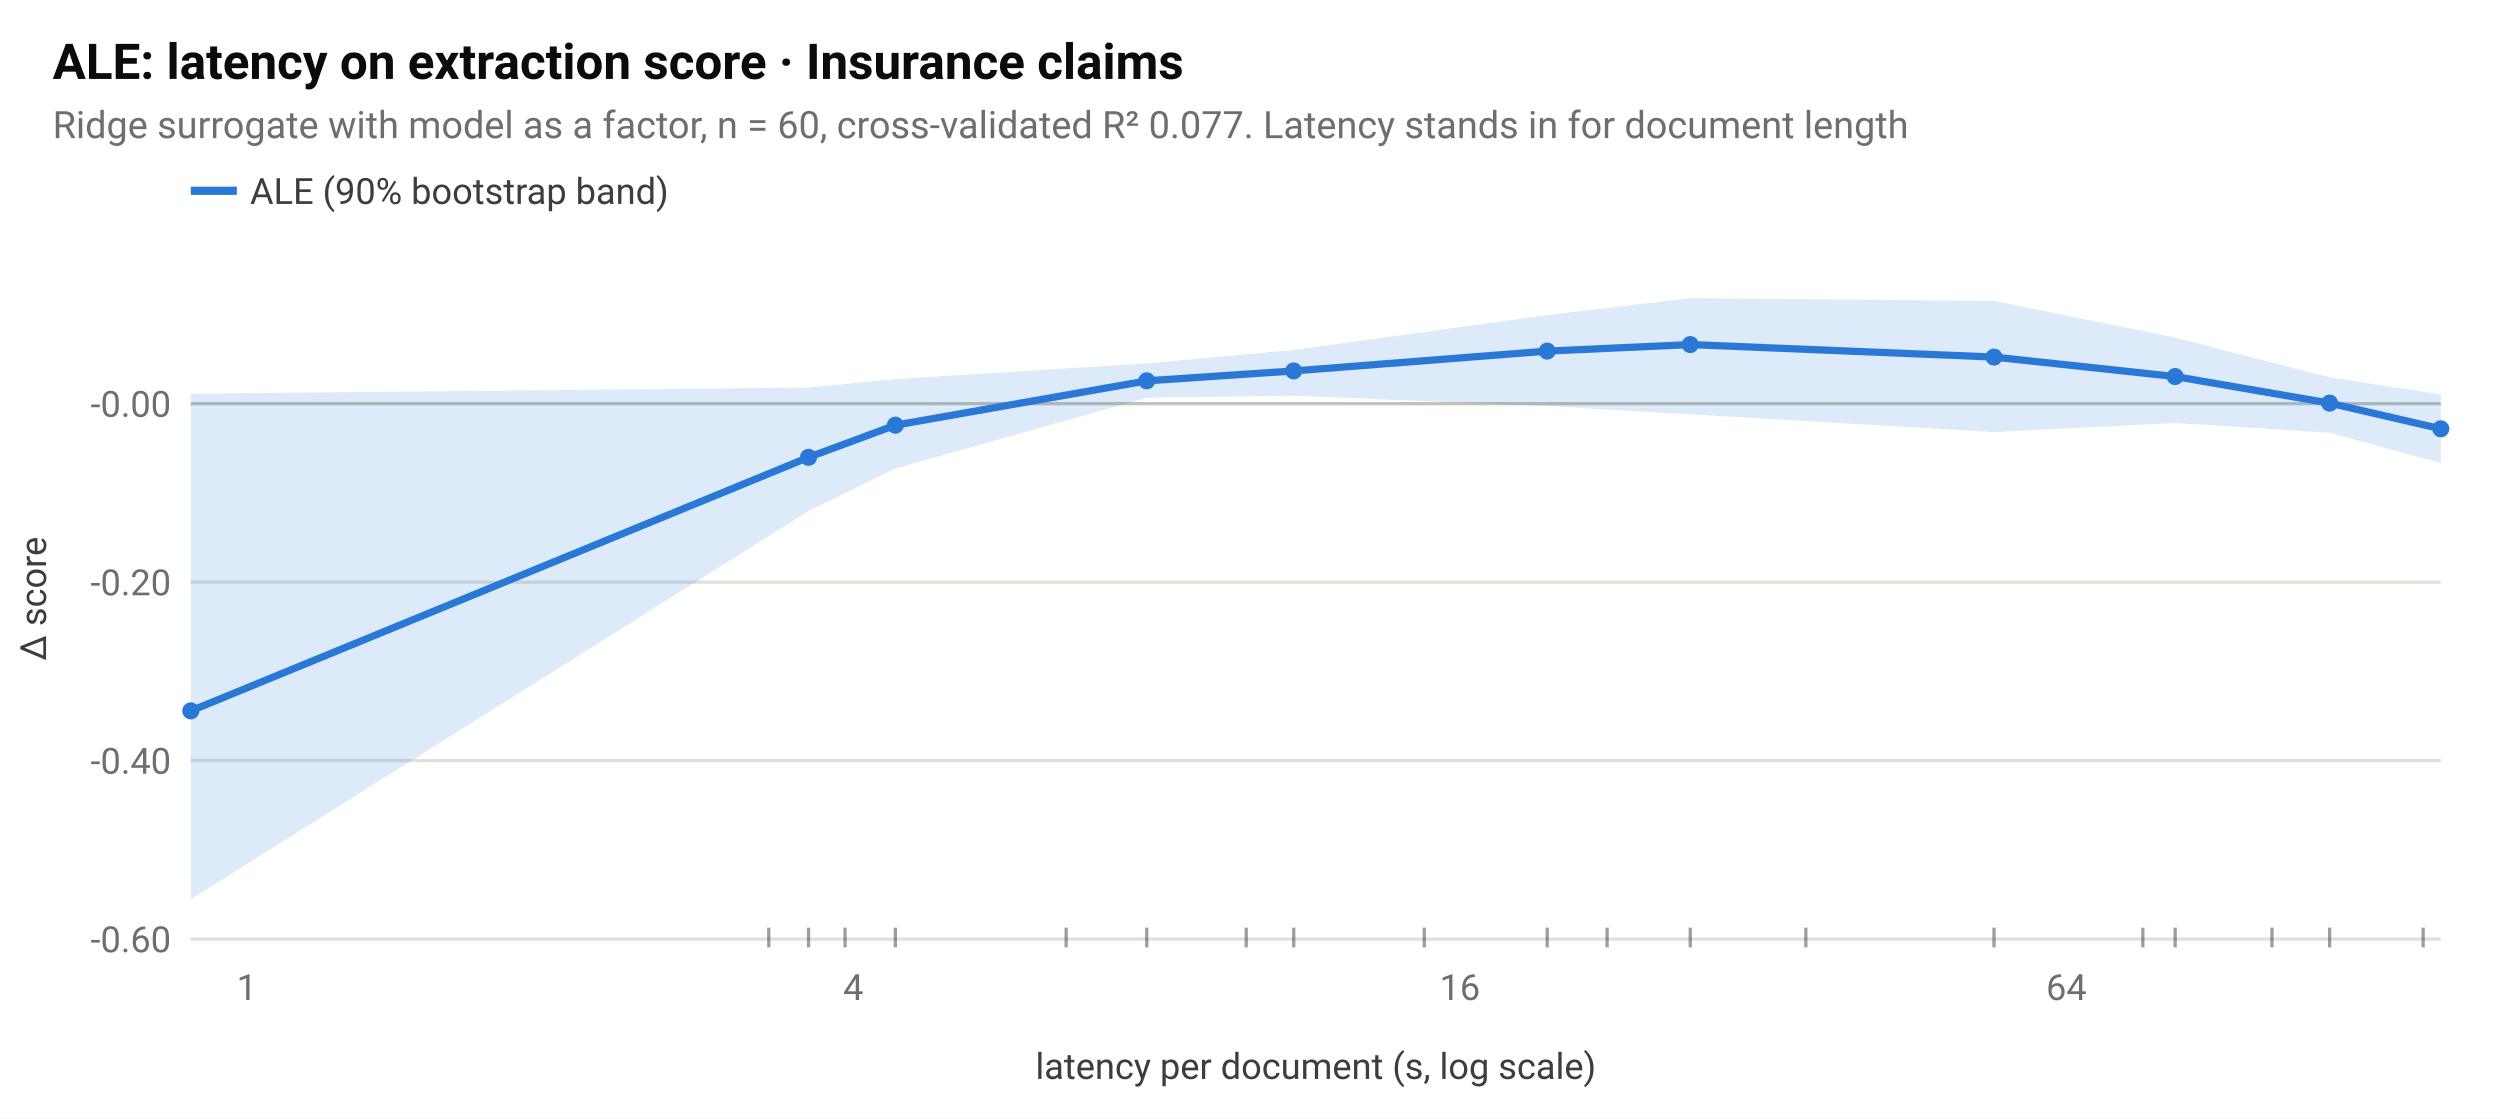
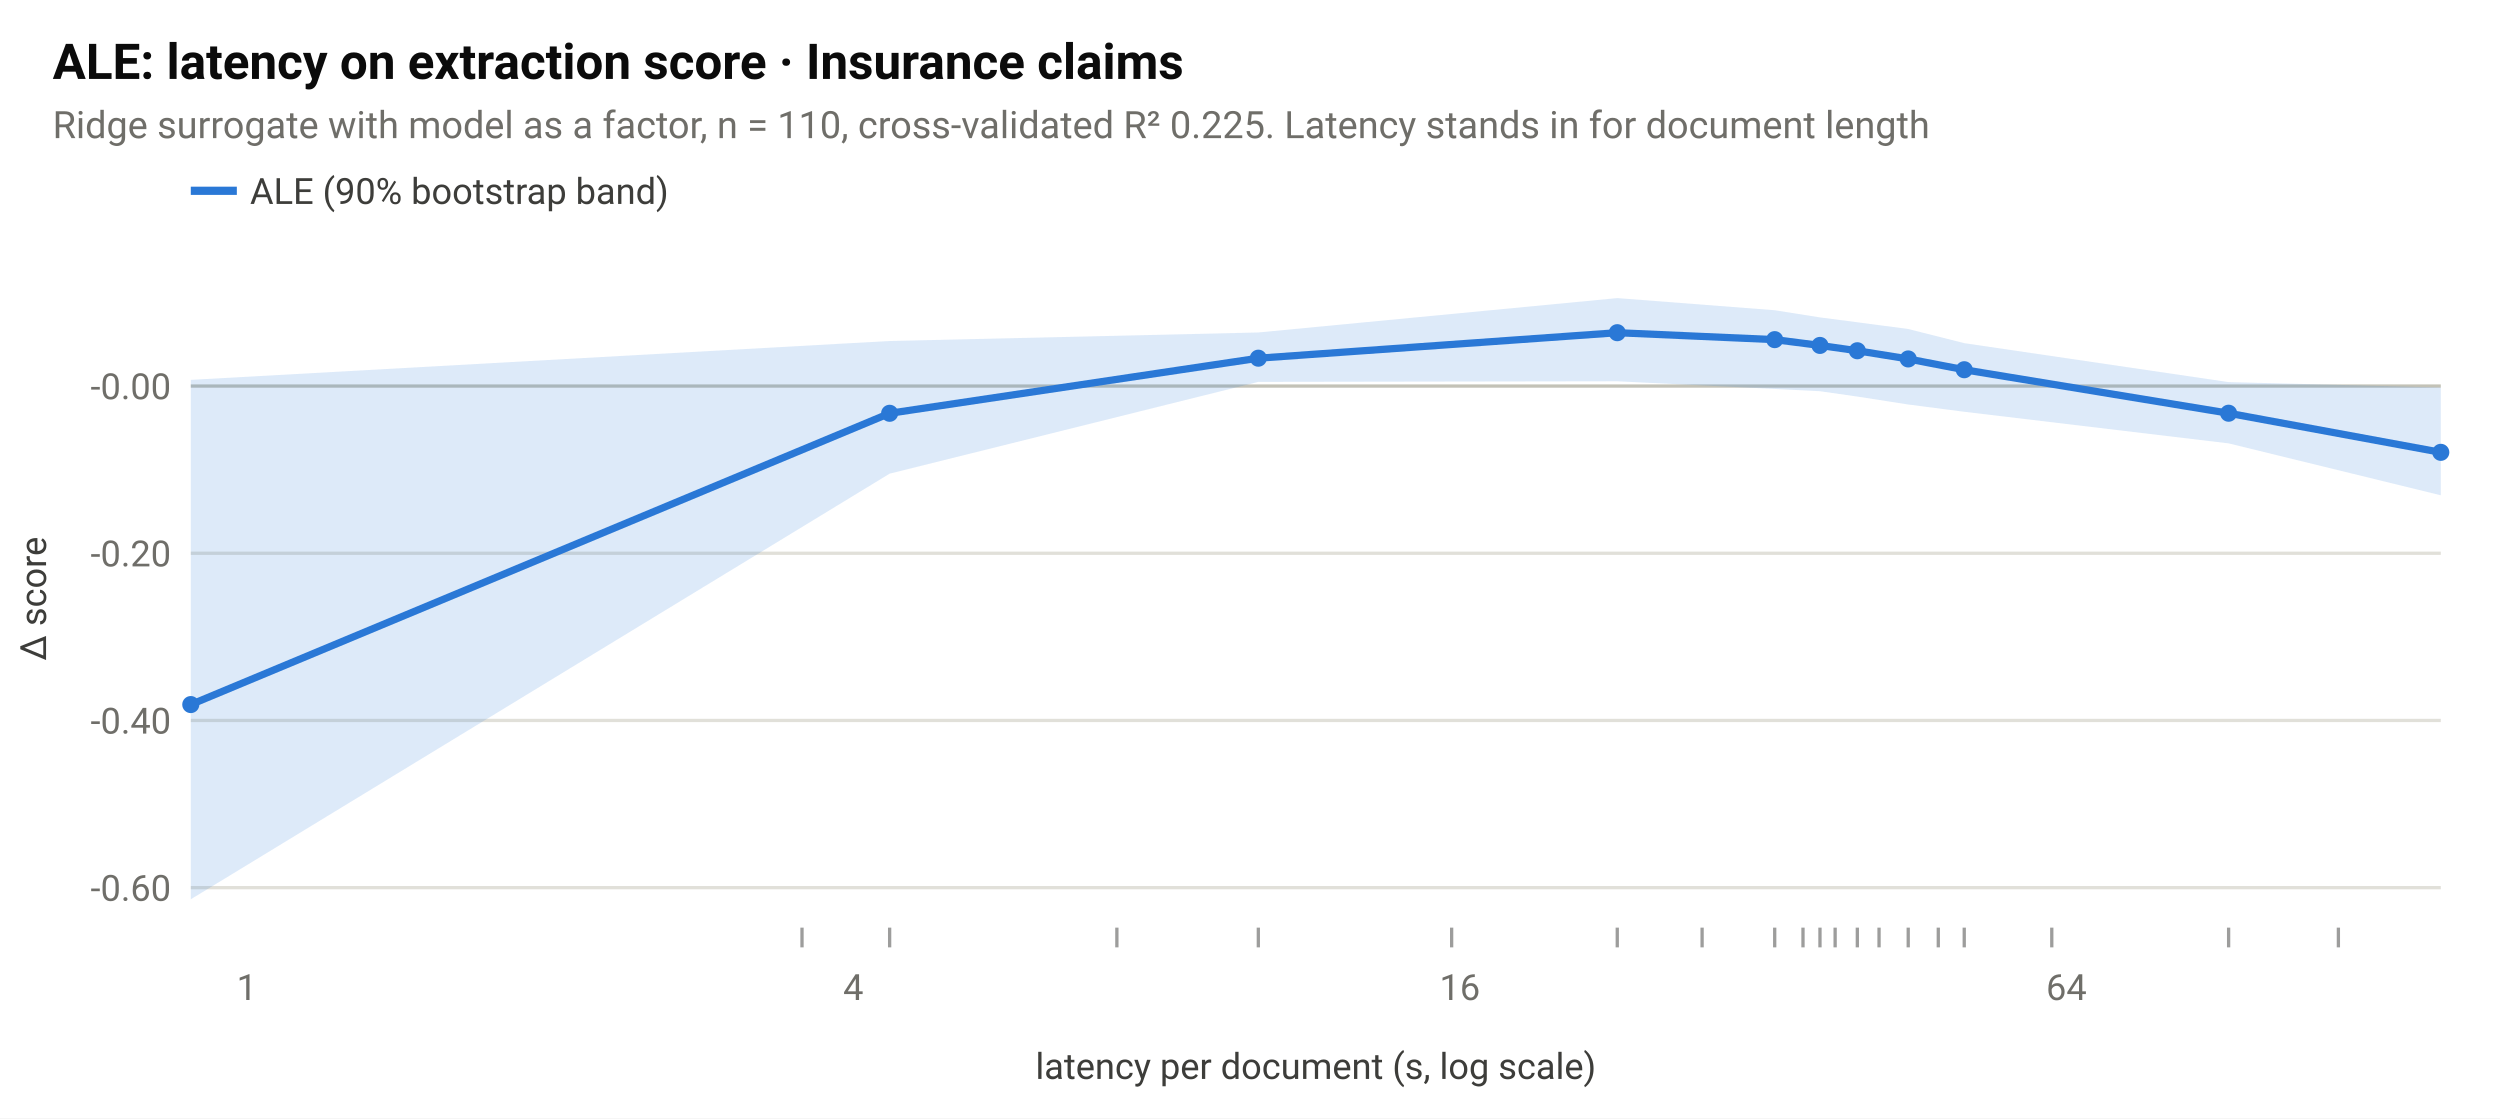
<svg xmlns="http://www.w3.org/2000/svg" width="760" height="340" viewBox="0 0 760 340" font-family="system-ui,-apple-system,'Segoe UI',Roboto,sans-serif" role="img">
  <rect width="760" height="340" fill="#ffffff" />
  <text x="16" y="24" font-size="15" font-weight="600" fill="#0b0b0b">ALE: latency on extraction score · Insurance claims</text>
-   <text x="16" y="42" font-size="11.5" fill="#6f6e69">Ridge surrogate with model as a factor, n = 60, cross-validated R² 0.077. Latency stands in for document length</text>
-   <line x1="58" x2="742" y1="285.48" y2="285.48" stroke="#e1e0d9" />
-   <text x="52" y="289.48" font-size="11" fill="#6f6e69" text-anchor="end">-0.60</text>
-   <line x1="58" x2="742" y1="231.22" y2="231.22" stroke="#e1e0d9" />
-   <text x="52" y="235.22" font-size="11" fill="#6f6e69" text-anchor="end">-0.40</text>
-   <line x1="58" x2="742" y1="176.97" y2="176.97" stroke="#e1e0d9" />
-   <text x="52" y="180.97" font-size="11" fill="#6f6e69" text-anchor="end">-0.20</text>
-   <line x1="58" x2="742" y1="122.71" y2="122.71" stroke="#c3c2b7" />
-   <text x="52" y="126.71" font-size="11" fill="#6f6e69" text-anchor="end">-0.00</text>
+   <text x="16" y="42" font-size="11.5" fill="#6f6e69">Ridge surrogate with model as a factor, n = 110, cross-validated R² 0.225. Latency stands in for document length</text>
+   <line x1="58" x2="742" y1="269.85" y2="269.85" stroke="#e1e0d9" />
+   <text x="52" y="273.85" font-size="11" fill="#6f6e69" text-anchor="end">-0.60</text>
+   <line x1="58" x2="742" y1="219.02" y2="219.02" stroke="#e1e0d9" />
+   <text x="52" y="223.02" font-size="11" fill="#6f6e69" text-anchor="end">-0.40</text>
+   <line x1="58" x2="742" y1="168.19" y2="168.19" stroke="#e1e0d9" />
+   <text x="52" y="172.19" font-size="11" fill="#6f6e69" text-anchor="end">-0.20</text>
+   <line x1="58" x2="742" y1="117.36" y2="117.36" stroke="#c3c2b7" />
+   <text x="52" y="121.36" font-size="11" fill="#6f6e69" text-anchor="end">-0.00</text>
  <text x="75.02" y="304" font-size="11" fill="#6f6e69" text-anchor="middle">1</text>
  <text x="259.4" y="304" font-size="11" fill="#6f6e69" text-anchor="middle">4</text>
  <text x="443.79" y="304" font-size="11" fill="#6f6e69" text-anchor="middle">16</text>
  <text x="628.17" y="304" font-size="11" fill="#6f6e69" text-anchor="middle">64</text>
  <text x="400" y="328" font-size="11" fill="#3d3d3a" text-anchor="middle">latency per document (s, log scale)</text>
  <text x="14" y="182" font-size="11" fill="#3d3d3a" text-anchor="middle" transform="rotate(-90 14 182)">Δ score</text>
-   <line x1="233.71" x2="233.71" y1="288" y2="282" stroke="#3d3d3a" stroke-opacity="0.5" />
-   <line x1="245.8" x2="245.8" y1="288" y2="282" stroke="#3d3d3a" stroke-opacity="0.5" />
-   <line x1="256.9" x2="256.9" y1="288" y2="282" stroke="#3d3d3a" stroke-opacity="0.5" />
-   <line x1="272.19" x2="272.19" y1="288" y2="282" stroke="#3d3d3a" stroke-opacity="0.5" />
-   <line x1="324.11" x2="324.11" y1="288" y2="282" stroke="#3d3d3a" stroke-opacity="0.5" />
-   <line x1="348.61" x2="348.61" y1="288" y2="282" stroke="#3d3d3a" stroke-opacity="0.5" />
-   <line x1="378.85" x2="378.85" y1="288" y2="282" stroke="#3d3d3a" stroke-opacity="0.5" />
-   <line x1="393.29" x2="393.29" y1="288" y2="282" stroke="#3d3d3a" stroke-opacity="0.5" />
-   <line x1="432.98" x2="432.98" y1="288" y2="282" stroke="#3d3d3a" stroke-opacity="0.5" />
-   <line x1="470.35" x2="470.35" y1="288" y2="282" stroke="#3d3d3a" stroke-opacity="0.5" />
-   <line x1="488.56" x2="488.56" y1="288" y2="282" stroke="#3d3d3a" stroke-opacity="0.5" />
-   <line x1="513.84" x2="513.84" y1="288" y2="282" stroke="#3d3d3a" stroke-opacity="0.5" />
-   <line x1="548.97" x2="548.97" y1="288" y2="282" stroke="#3d3d3a" stroke-opacity="0.5" />
-   <line x1="606.18" x2="606.18" y1="288" y2="282" stroke="#3d3d3a" stroke-opacity="0.5" />
-   <line x1="651.42" x2="651.42" y1="288" y2="282" stroke="#3d3d3a" stroke-opacity="0.5" />
-   <line x1="661.25" x2="661.25" y1="288" y2="282" stroke="#3d3d3a" stroke-opacity="0.5" />
-   <line x1="690.68" x2="690.68" y1="288" y2="282" stroke="#3d3d3a" stroke-opacity="0.5" />
-   <line x1="708.2" x2="708.2" y1="288" y2="282" stroke="#3d3d3a" stroke-opacity="0.5" />
-   <line x1="736.64" x2="736.64" y1="288" y2="282" stroke="#3d3d3a" stroke-opacity="0.5" />
-   <polygon points="58,119.7 245.8,117.8 272.19,115.25 348.61,110.48 393.29,106.38 470.35,95.8 513.84,90.62 606.18,91.49 661.25,102.64 708.2,114.74 742,119.92 742,140.78 708.2,131.58 661.25,128.57 606.18,131.34 513.84,125.97 470.35,123.45 393.29,120.3 348.61,120.9 272.19,142.43 245.8,155.35 58,273.38" fill="#2a78d6" fill-opacity="0.16" />
-   <polyline points="58,216.11 245.8,139.02 272.19,129.25 348.61,115.77 393.29,112.76 470.35,106.73 513.84,104.75 606.18,108.55 661.25,114.47 708.2,122.55 742,130.36" fill="none" stroke="#2a78d6" stroke-width="2.2" stroke-linejoin="round" />
-   <circle cx="58" cy="216.11" r="2.6" fill="#2a78d6" />
-   <circle cx="245.8" cy="139.02" r="2.6" fill="#2a78d6" />
-   <circle cx="272.19" cy="129.25" r="2.6" fill="#2a78d6" />
-   <circle cx="348.61" cy="115.77" r="2.6" fill="#2a78d6" />
-   <circle cx="393.29" cy="112.76" r="2.6" fill="#2a78d6" />
-   <circle cx="470.35" cy="106.73" r="2.6" fill="#2a78d6" />
-   <circle cx="513.84" cy="104.75" r="2.6" fill="#2a78d6" />
-   <circle cx="606.18" cy="108.55" r="2.6" fill="#2a78d6" />
-   <circle cx="661.25" cy="114.47" r="2.6" fill="#2a78d6" />
-   <circle cx="708.2" cy="122.55" r="2.6" fill="#2a78d6" />
-   <circle cx="742" cy="130.36" r="2.6" fill="#2a78d6" />
+   <line x1="243.81" x2="243.81" y1="288" y2="282" stroke="#3d3d3a" stroke-opacity="0.5" />
+   <line x1="270.45" x2="270.45" y1="288" y2="282" stroke="#3d3d3a" stroke-opacity="0.5" />
+   <line x1="339.53" x2="339.53" y1="288" y2="282" stroke="#3d3d3a" stroke-opacity="0.5" />
+   <line x1="382.53" x2="382.53" y1="288" y2="282" stroke="#3d3d3a" stroke-opacity="0.5" />
+   <line x1="441.3" x2="441.3" y1="288" y2="282" stroke="#3d3d3a" stroke-opacity="0.5" />
+   <line x1="491.65" x2="491.65" y1="288" y2="282" stroke="#3d3d3a" stroke-opacity="0.5" />
+   <line x1="517.44" x2="517.44" y1="288" y2="282" stroke="#3d3d3a" stroke-opacity="0.5" />
+   <line x1="539.51" x2="539.51" y1="288" y2="282" stroke="#3d3d3a" stroke-opacity="0.5" />
+   <line x1="548.11" x2="548.11" y1="288" y2="282" stroke="#3d3d3a" stroke-opacity="0.5" />
+   <line x1="553.27" x2="553.27" y1="288" y2="282" stroke="#3d3d3a" stroke-opacity="0.5" />
+   <line x1="557.88" x2="557.88" y1="288" y2="282" stroke="#3d3d3a" stroke-opacity="0.5" />
+   <line x1="564.63" x2="564.63" y1="288" y2="282" stroke="#3d3d3a" stroke-opacity="0.5" />
+   <line x1="571.23" x2="571.23" y1="288" y2="282" stroke="#3d3d3a" stroke-opacity="0.5" />
+   <line x1="580.1" x2="580.1" y1="288" y2="282" stroke="#3d3d3a" stroke-opacity="0.5" />
+   <line x1="589.24" x2="589.24" y1="288" y2="282" stroke="#3d3d3a" stroke-opacity="0.5" />
+   <line x1="597.13" x2="597.13" y1="288" y2="282" stroke="#3d3d3a" stroke-opacity="0.5" />
+   <line x1="623.74" x2="623.74" y1="288" y2="282" stroke="#3d3d3a" stroke-opacity="0.5" />
+   <line x1="677.5" x2="677.5" y1="288" y2="282" stroke="#3d3d3a" stroke-opacity="0.5" />
+   <line x1="710.87" x2="710.87" y1="288" y2="282" stroke="#3d3d3a" stroke-opacity="0.5" />
+   <polygon points="58,115.48 270.45,103.66 382.53,101.07 491.65,90.62 539.51,94.31 553.27,96.49 564.63,97.97 580.1,100.02 597.13,104.32 677.5,116.16 742,117.81 742,150.57 677.5,134.79 597.13,125.18 580.1,122.97 564.63,120.56 553.27,118.93 539.51,118.25 491.65,115.91 382.53,116.09 270.45,143.99 58,273.38" fill="#2a78d6" fill-opacity="0.16" />
+   <polyline points="58,214.19 270.45,125.64 382.53,108.89 491.65,101.14 539.51,103.25 553.27,105.01 564.63,106.63 580.1,109.12 597.13,112.4 677.5,125.62 742,137.51" fill="none" stroke="#2a78d6" stroke-width="2.2" stroke-linejoin="round" />
+   <circle cx="58" cy="214.19" r="2.6" fill="#2a78d6" />
+   <circle cx="270.45" cy="125.64" r="2.6" fill="#2a78d6" />
+   <circle cx="382.53" cy="108.89" r="2.6" fill="#2a78d6" />
+   <circle cx="491.65" cy="101.14" r="2.6" fill="#2a78d6" />
+   <circle cx="539.51" cy="103.25" r="2.6" fill="#2a78d6" />
+   <circle cx="553.27" cy="105.01" r="2.6" fill="#2a78d6" />
+   <circle cx="564.63" cy="106.63" r="2.6" fill="#2a78d6" />
+   <circle cx="580.1" cy="109.12" r="2.6" fill="#2a78d6" />
+   <circle cx="597.13" cy="112.4" r="2.6" fill="#2a78d6" />
+   <circle cx="677.5" cy="125.62" r="2.6" fill="#2a78d6" />
+   <circle cx="742" cy="137.51" r="2.6" fill="#2a78d6" />
  <line x1="58" x2="72" y1="58" y2="58" stroke="#2a78d6" stroke-width="2.5" />
  <text x="76" y="62" font-size="11" fill="#3d3d3a" text-anchor="start">ALE (90% bootstrap band)</text>
</svg>
